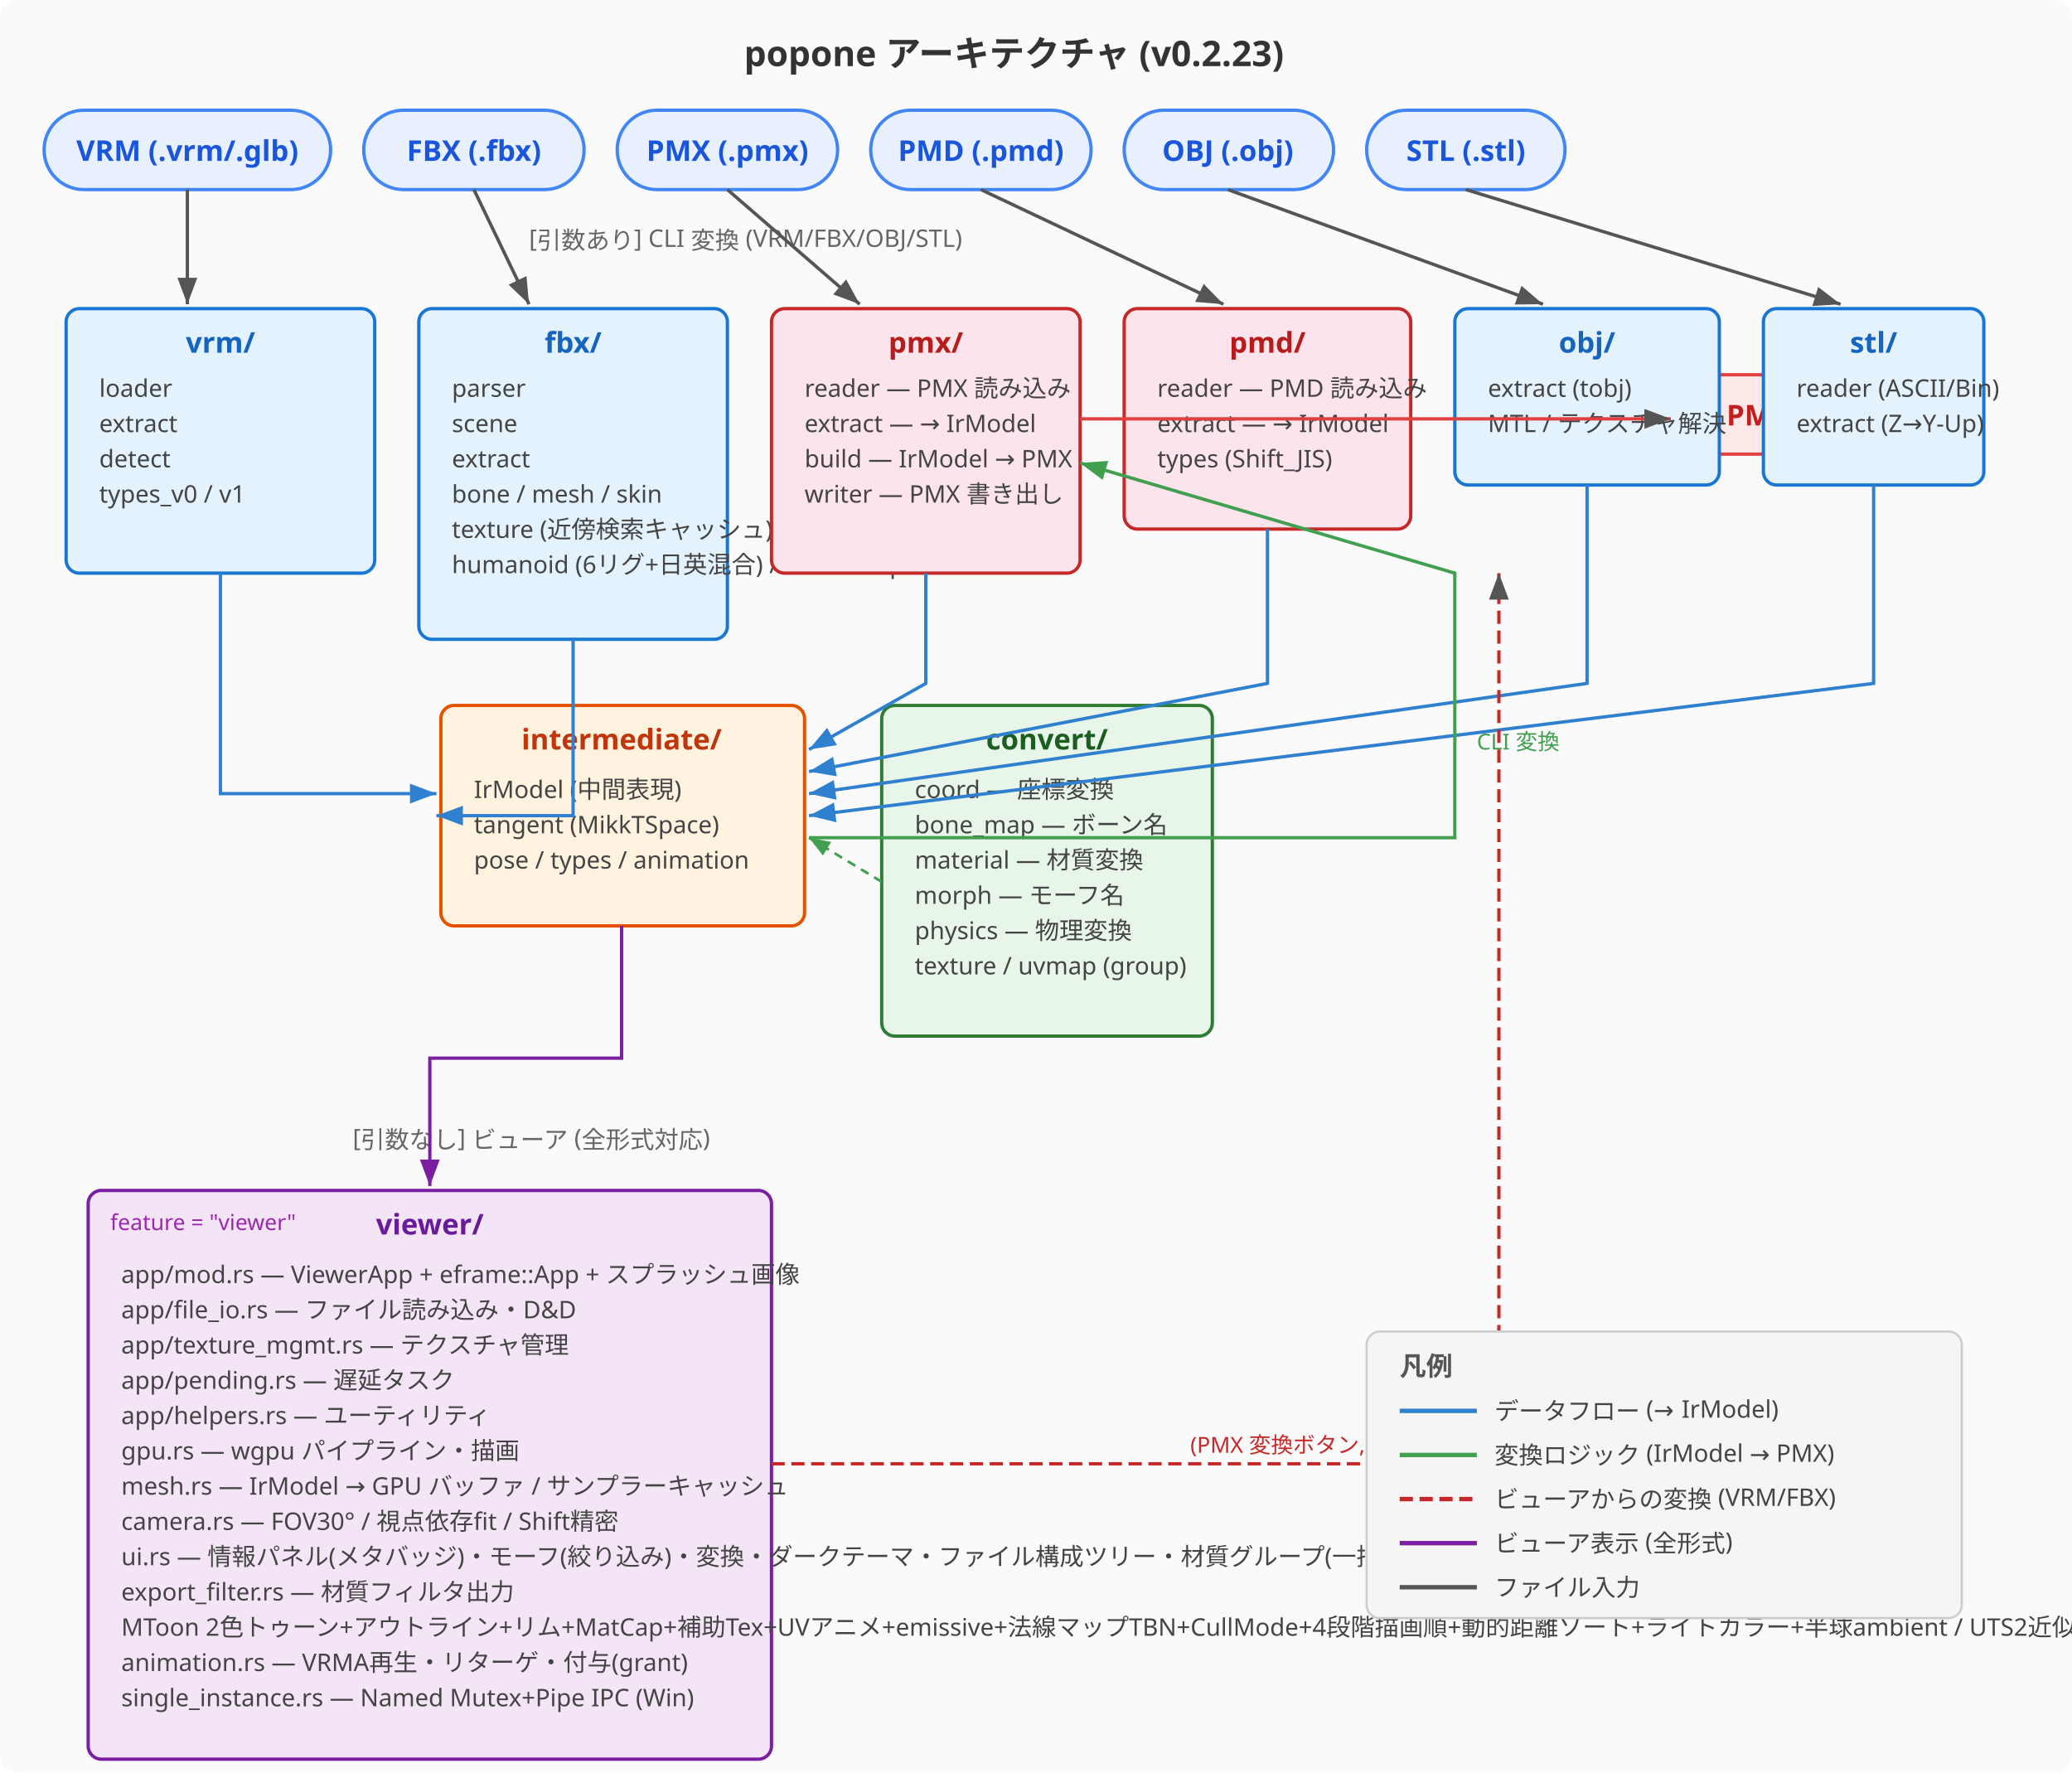
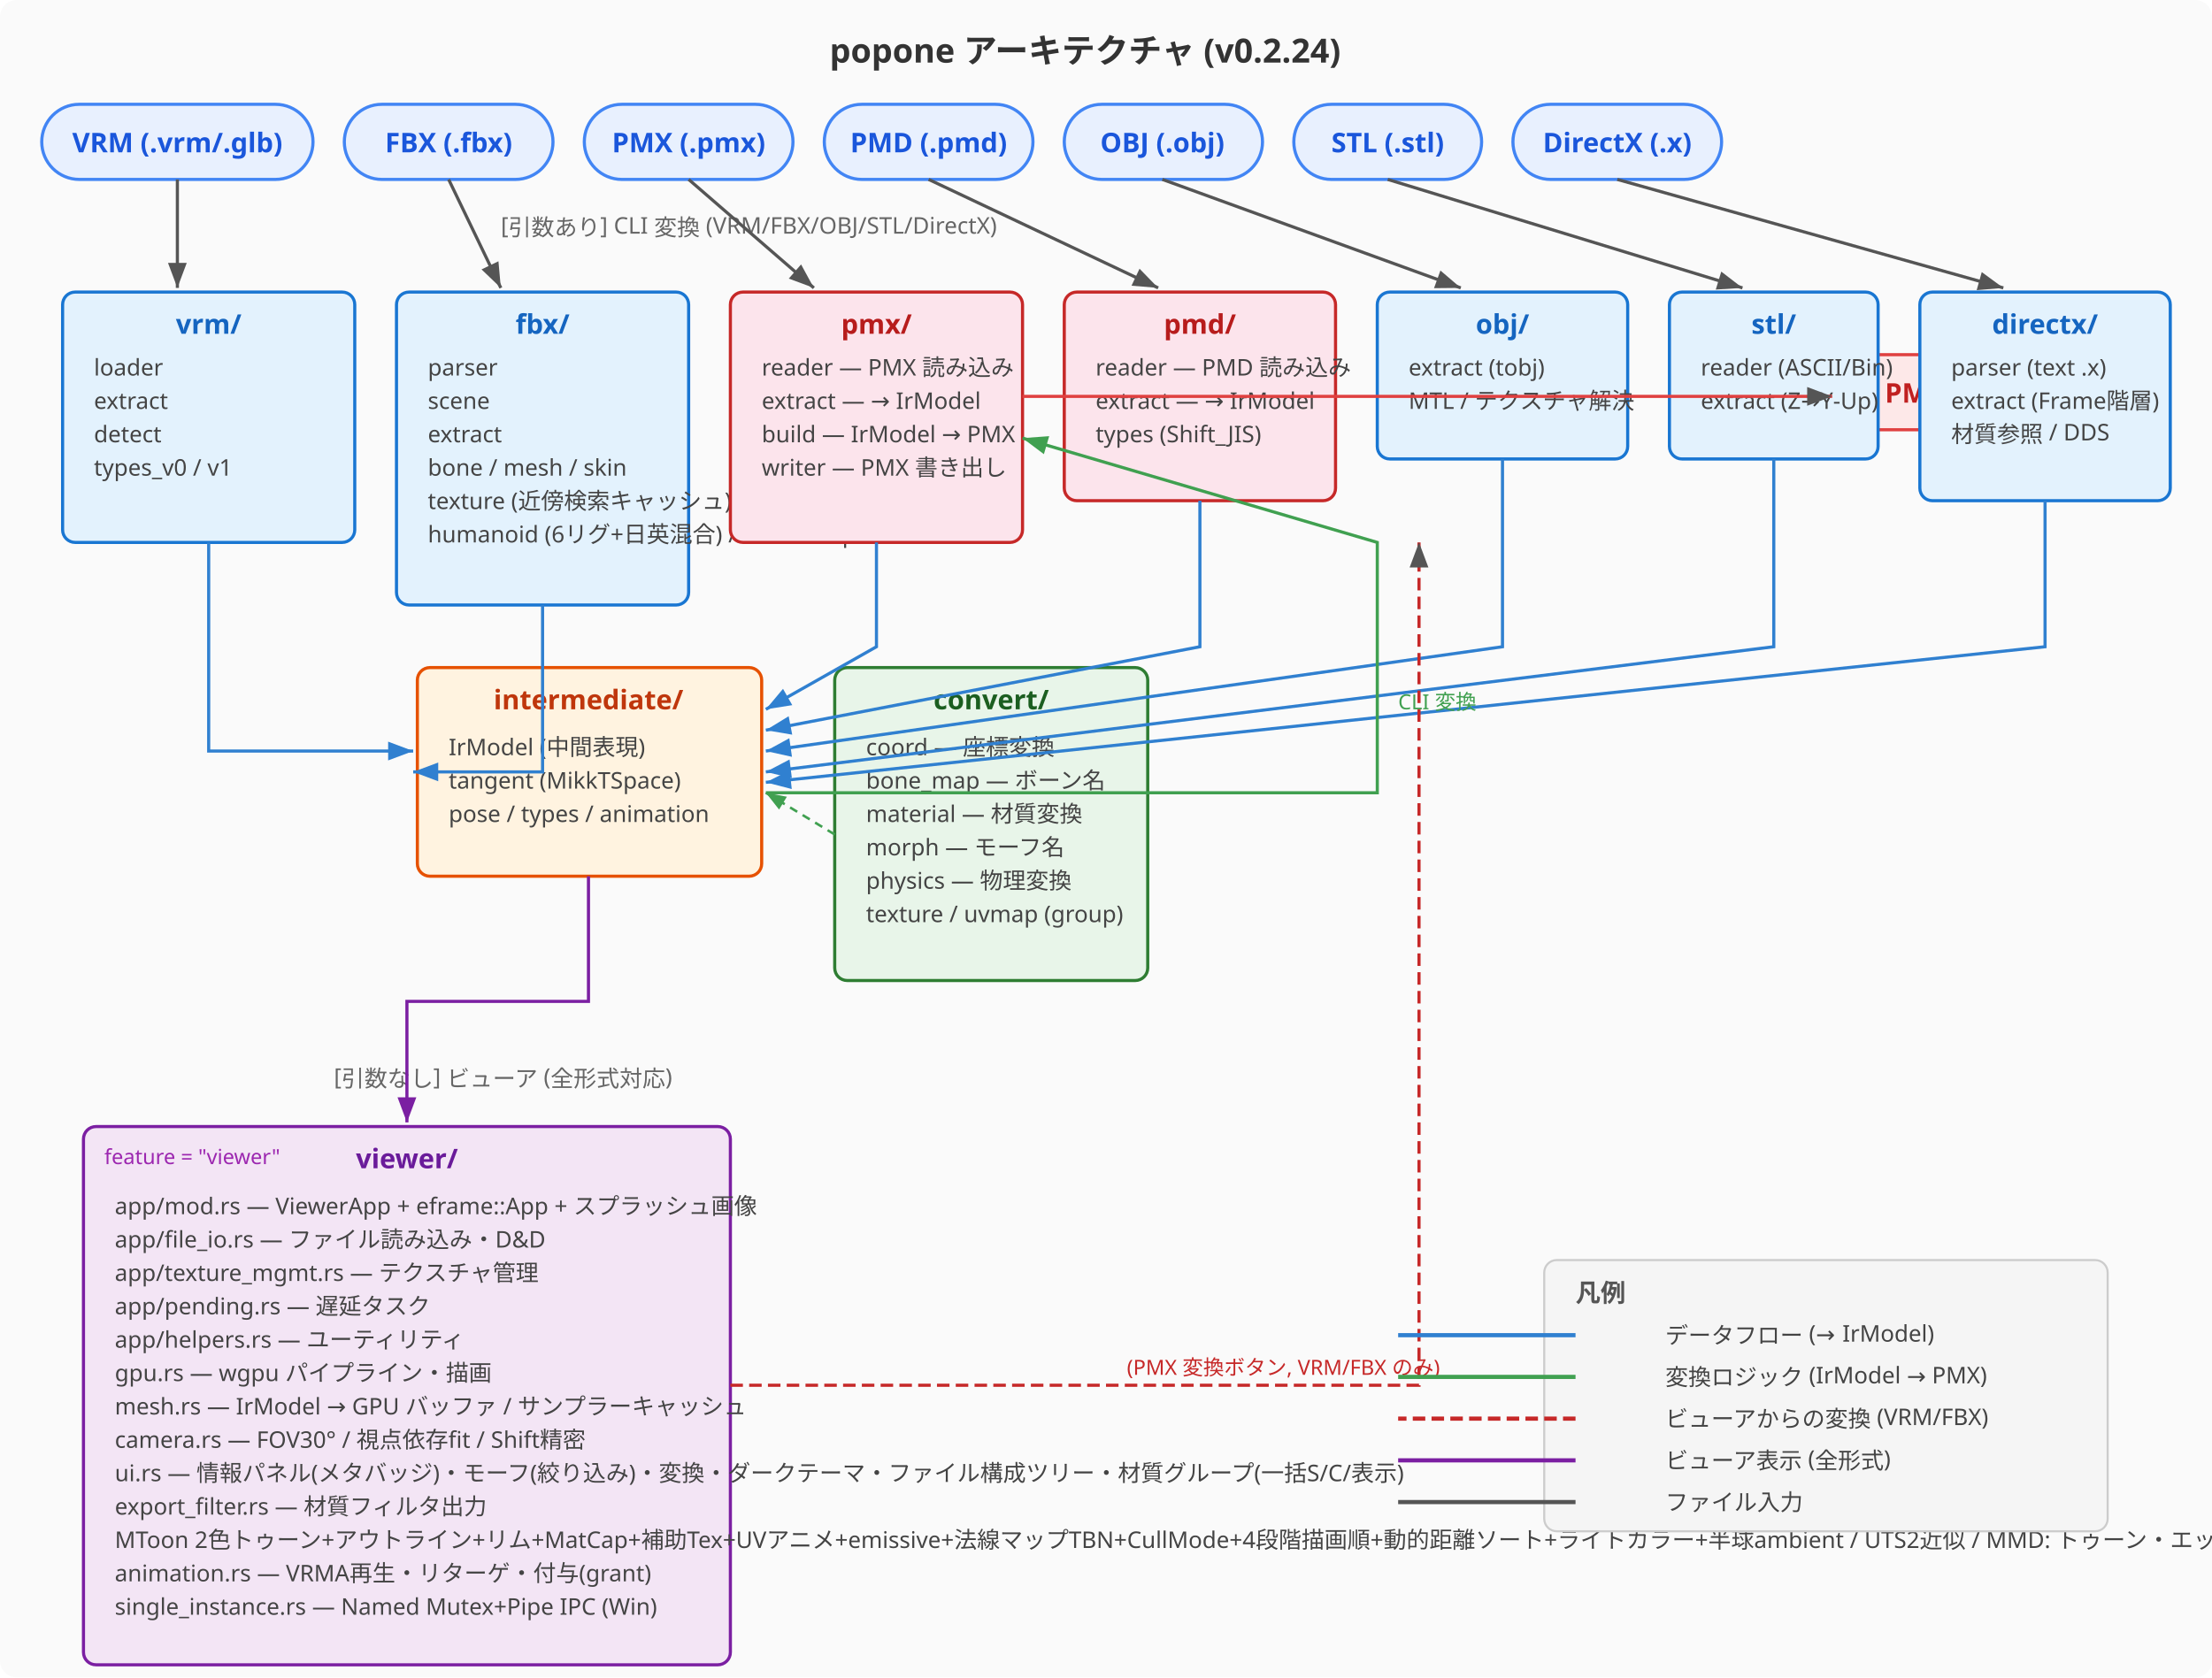
- <svg xmlns="http://www.w3.org/2000/svg" viewBox="0 0 940 804" font-family="'Segoe UI','Noto Sans JP',sans-serif" font-size="13">
+ <svg xmlns="http://www.w3.org/2000/svg" viewBox="0 0 1060 804" font-family="'Segoe UI','Noto Sans JP',sans-serif" font-size="13">
  <defs>
    <marker id="arrow" markerWidth="8" markerHeight="6" refX="8" refY="3" orient="auto">
      <path d="M0,0 L8,3 L0,6" fill="#555" />
    </marker>
    <marker id="arrow-blue" markerWidth="8" markerHeight="6" refX="8" refY="3" orient="auto">
      <path d="M0,0 L8,3 L0,6" fill="#3080D0" />
    </marker>
    <marker id="arrow-green" markerWidth="8" markerHeight="6" refX="8" refY="3" orient="auto">
      <path d="M0,0 L8,3 L0,6" fill="#40A050" />
    </marker>
    <marker id="arrow-purple" markerWidth="8" markerHeight="6" refX="8" refY="3" orient="auto">
      <path d="M0,0 L8,3 L0,6" fill="#7B1FA2" />
    </marker>
  </defs>
-   <rect width="940" height="804" fill="#FAFAFA" rx="8" />
-   <text x="460" y="30" text-anchor="middle" font-size="16" font-weight="bold" fill="#333">popone アーキテクチャ (v0.2.23)</text>
+   <rect width="1060" height="804" fill="#FAFAFA" rx="8" />
+   <text x="520" y="30" text-anchor="middle" font-size="16" font-weight="bold" fill="#333">popone アーキテクチャ (v0.2.24)</text>
  <rect x="20" y="50" width="130" height="36" rx="18" fill="#E8F0FE" stroke="#4285F4" stroke-width="1.5" />
  <text x="85" y="73" text-anchor="middle" font-weight="bold" fill="#1A56DB">VRM (.vrm/.glb)</text>
  <rect x="165" y="50" width="100" height="36" rx="18" fill="#E8F0FE" stroke="#4285F4" stroke-width="1.5" />
  <text x="215" y="73" text-anchor="middle" font-weight="bold" fill="#1A56DB">FBX (.fbx)</text>
  <rect x="280" y="50" width="100" height="36" rx="18" fill="#E8F0FE" stroke="#4285F4" stroke-width="1.5" />
  <text x="330" y="73" text-anchor="middle" font-weight="bold" fill="#1A56DB">PMX (.pmx)</text>
  <rect x="395" y="50" width="100" height="36" rx="18" fill="#E8F0FE" stroke="#4285F4" stroke-width="1.5" />
  <text x="445" y="73" text-anchor="middle" font-weight="bold" fill="#1A56DB">PMD (.pmd)</text>
  <rect x="510" y="50" width="95" height="36" rx="18" fill="#E8F0FE" stroke="#4285F4" stroke-width="1.5" />
  <text x="557" y="73" text-anchor="middle" font-weight="bold" fill="#1A56DB">OBJ (.obj)</text>
  <rect x="620" y="50" width="90" height="36" rx="18" fill="#E8F0FE" stroke="#4285F4" stroke-width="1.5" />
  <text x="665" y="73" text-anchor="middle" font-weight="bold" fill="#1A56DB">STL (.stl)</text>
-   <rect x="760" y="170" width="120" height="36" rx="18" fill="#FDE8E8" stroke="#E04040" stroke-width="1.5" />
-   <text x="820" y="193" text-anchor="middle" font-weight="bold" fill="#C02020">PMX (.pmx)</text>
-   <text x="240" y="112" font-size="11" fill="#666">[引数あり] CLI 変換 (VRM/FBX/OBJ/STL)</text>
+   <rect x="725" y="50" width="100" height="36" rx="18" fill="#E8F0FE" stroke="#4285F4" stroke-width="1.5" />
+   <text x="775" y="73" text-anchor="middle" font-weight="bold" fill="#1A56DB">DirectX (.x)</text>
+   <rect x="880" y="170" width="120" height="36" rx="18" fill="#FDE8E8" stroke="#E04040" stroke-width="1.5" />
+   <text x="940" y="193" text-anchor="middle" font-weight="bold" fill="#C02020">PMX (.pmx)</text>
+   <text x="240" y="112" font-size="11" fill="#666">[引数あり] CLI 変換 (VRM/FBX/OBJ/STL/DirectX)</text>
  <text x="160" y="520" font-size="11" fill="#666">[引数なし] ビューア (全形式対応)</text>
  <rect x="30" y="140" width="140" height="120" rx="6" fill="#E3F2FD" stroke="#1976D2" stroke-width="1.5" />
  <text x="100" y="160" text-anchor="middle" font-weight="bold" fill="#1565C0">vrm/</text>
  <text x="45" y="180" font-size="11" fill="#444">loader</text>
  <text x="45" y="196" font-size="11" fill="#444">extract</text>
  <text x="45" y="212" font-size="11" fill="#444">detect</text>
  <text x="45" y="228" font-size="11" fill="#444">types_v0 / v1</text>
  <rect x="190" y="140" width="140" height="150" rx="6" fill="#E3F2FD" stroke="#1976D2" stroke-width="1.5" />
  <text x="260" y="160" text-anchor="middle" font-weight="bold" fill="#1565C0">fbx/</text>
  <text x="205" y="180" font-size="11" fill="#444">parser</text>
  <text x="205" y="196" font-size="11" fill="#444">scene</text>
  <text x="205" y="212" font-size="11" fill="#444">extract</text>
  <text x="205" y="228" font-size="11" fill="#444">bone / mesh / skin</text>
  <text x="205" y="244" font-size="11" fill="#444">texture (近傍検索キャッシュ)</text>
  <text x="205" y="260" font-size="11" fill="#444">humanoid (6リグ+日英混合) / blendshape</text>
  <rect x="350" y="140" width="140" height="120" rx="6" fill="#FCE4EC" stroke="#C62828" stroke-width="1.5" />
  <text x="420" y="160" text-anchor="middle" font-weight="bold" fill="#B71C1C">pmx/</text>
  <text x="365" y="180" font-size="11" fill="#444">reader — PMX 読み込み</text>
  <text x="365" y="196" font-size="11" fill="#444">extract — → IrModel</text>
  <text x="365" y="212" font-size="11" fill="#444">build — IrModel → PMX</text>
  <text x="365" y="228" font-size="11" fill="#444">writer — PMX 書き出し</text>
  <rect x="510" y="140" width="130" height="100" rx="6" fill="#FCE4EC" stroke="#C62828" stroke-width="1.5" />
  <text x="575" y="160" text-anchor="middle" font-weight="bold" fill="#B71C1C">pmd/</text>
  <text x="525" y="180" font-size="11" fill="#444">reader — PMD 読み込み</text>
  <text x="525" y="196" font-size="11" fill="#444">extract — → IrModel</text>
  <text x="525" y="212" font-size="11" fill="#444">types (Shift_JIS)</text>
  <rect x="660" y="140" width="120" height="80" rx="6" fill="#E3F2FD" stroke="#1976D2" stroke-width="1.5" />
  <text x="720" y="160" text-anchor="middle" font-weight="bold" fill="#1565C0">obj/</text>
  <text x="675" y="180" font-size="11" fill="#444">extract (tobj)</text>
  <text x="675" y="196" font-size="11" fill="#444">MTL / テクスチャ解決</text>
  <rect x="800" y="140" width="100" height="80" rx="6" fill="#E3F2FD" stroke="#1976D2" stroke-width="1.5" />
  <text x="850" y="160" text-anchor="middle" font-weight="bold" fill="#1565C0">stl/</text>
  <text x="815" y="180" font-size="11" fill="#444">reader (ASCII/Bin)</text>
  <text x="815" y="196" font-size="11" fill="#444">extract (Z→Y-Up)</text>
+   <rect x="920" y="140" width="120" height="100" rx="6" fill="#E3F2FD" stroke="#1976D2" stroke-width="1.5" />
+   <text x="980" y="160" text-anchor="middle" font-weight="bold" fill="#1565C0">directx/</text>
+   <text x="935" y="180" font-size="11" fill="#444">parser (text .x)</text>
+   <text x="935" y="196" font-size="11" fill="#444">extract (Frame階層)</text>
+   <text x="935" y="212" font-size="11" fill="#444">材質参照 / DDS</text>
  <rect x="200" y="320" width="165" height="100" rx="6" fill="#FFF3E0" stroke="#E65100" stroke-width="1.5" />
  <text x="282" y="340" text-anchor="middle" font-weight="bold" fill="#BF360C">intermediate/</text>
  <text x="215" y="362" font-size="11" fill="#444">IrModel (中間表現)</text>
  <text x="215" y="378" font-size="11" fill="#444">tangent (MikkTSpace)</text>
  <text x="215" y="394" font-size="11" fill="#444">pose / types / animation</text>
  <rect x="400" y="320" width="150" height="150" rx="6" fill="#E8F5E9" stroke="#2E7D32" stroke-width="1.5" />
  <text x="475" y="340" text-anchor="middle" font-weight="bold" fill="#1B5E20">convert/</text>
  <text x="415" y="362" font-size="11" fill="#444">coord — 座標変換</text>
  <text x="415" y="378" font-size="11" fill="#444">bone_map — ボーン名</text>
  <text x="415" y="394" font-size="11" fill="#444">material — 材質変換</text>
  <text x="415" y="410" font-size="11" fill="#444">morph — モーフ名</text>
  <text x="415" y="426" font-size="11" fill="#444">physics — 物理変換</text>
  <text x="415" y="442" font-size="11" fill="#444">texture / uvmap (group)</text>
  <rect x="40" y="540" width="310" height="258" rx="6" fill="#F3E5F5" stroke="#7B1FA2" stroke-width="1.5" />
  <text x="195" y="560" text-anchor="middle" font-weight="bold" fill="#6A1B9A">viewer/</text>
  <text x="50" y="558" font-size="10" fill="#9C27B0">feature = "viewer"</text>
  <text x="55" y="582" font-size="11" fill="#444">app/mod.rs — ViewerApp + eframe::App + スプラッシュ画像</text>
  <text x="55" y="598" font-size="11" fill="#444">app/file_io.rs — ファイル読み込み・D&amp;D</text>
  <text x="55" y="614" font-size="11" fill="#444">app/texture_mgmt.rs — テクスチャ管理</text>
  <text x="55" y="630" font-size="11" fill="#444">app/pending.rs — 遅延タスク</text>
  <text x="55" y="646" font-size="11" fill="#444">app/helpers.rs — ユーティリティ</text>
  <text x="55" y="662" font-size="11" fill="#444">gpu.rs — wgpu パイプライン・描画</text>
  <text x="55" y="678" font-size="11" fill="#444">mesh.rs — IrModel → GPU バッファ / サンプラーキャッシュ</text>
  <text x="55" y="694" font-size="11" fill="#444">camera.rs — FOV30° / 視点依存fit / Shift精密</text>
  <text x="55" y="710" font-size="11" fill="#444">ui.rs — 情報パネル(メタバッジ)・モーフ(絞り込み)・変換・ダークテーマ・ファイル構成ツリー・材質グループ(一括S/C/表示)</text>
  <text x="55" y="726" font-size="11" fill="#444">export_filter.rs — 材質フィルタ出力</text>
  <text x="55" y="742" font-size="11" fill="#444">MToon 2色トゥーン+アウトライン+リム+MatCap+補助Tex+UVアニメ+emissive+法線マップTBN+CullMode+4段階描画順+動的距離ソート+ライトカラー+半球ambient / UTS2近似 / MMD: トゥーン・エッジ・スフィア / Wire: 全パイプライン統一 / Bloom: MRT emissive分離+Dual Kawase</text>
  <text x="55" y="758" font-size="11" fill="#444">animation.rs — VRMA再生・リターゲ・付与(grant)</text>
  <text x="55" y="774" font-size="11" fill="#444">single_instance.rs — Named Mutex+Pipe IPC (Win)</text>
  <line x1="85" y1="86" x2="85" y2="138" stroke="#555" stroke-width="1.5" marker-end="url(#arrow)" />
  <line x1="215" y1="86" x2="240" y2="138" stroke="#555" stroke-width="1.5" marker-end="url(#arrow)" />
  <line x1="330" y1="86" x2="390" y2="138" stroke="#555" stroke-width="1.5" marker-end="url(#arrow)" />
  <line x1="445" y1="86" x2="555" y2="138" stroke="#555" stroke-width="1.5" marker-end="url(#arrow)" />
  <line x1="557" y1="86" x2="700" y2="138" stroke="#555" stroke-width="1.5" marker-end="url(#arrow)" />
  <line x1="665" y1="86" x2="835" y2="138" stroke="#555" stroke-width="1.5" marker-end="url(#arrow)" />
  <path d="M100,260 L100,360 L198,360" fill="none" stroke="#3080D0" stroke-width="1.5" marker-end="url(#arrow-blue)" />
  <path d="M260,290 L260,370 L198,370" fill="none" stroke="#3080D0" stroke-width="1.5" marker-end="url(#arrow-blue)" />
  <path d="M420,260 L420,310 L367,340" fill="none" stroke="#3080D0" stroke-width="1.5" marker-end="url(#arrow-blue)" />
  <path d="M575,240 L575,310 L367,350" fill="none" stroke="#3080D0" stroke-width="1.5" marker-end="url(#arrow-blue)" />
  <path d="M720,220 L720,310 L367,360" fill="none" stroke="#3080D0" stroke-width="1.5" marker-end="url(#arrow-blue)" />
  <path d="M850,220 L850,310 L367,370" fill="none" stroke="#3080D0" stroke-width="1.5" marker-end="url(#arrow-blue)" />
+   <line x1="775" y1="86" x2="960" y2="138" stroke="#555" stroke-width="1.5" marker-end="url(#arrow)" />
+   <path d="M980,240 L980,310 L367,375" fill="none" stroke="#3080D0" stroke-width="1.5" marker-end="url(#arrow-blue)" />
  <path d="M367,380 L660,380 L660,260 L490,210" fill="none" stroke="#40A050" stroke-width="1.5" marker-end="url(#arrow-green)" />
  <text x="670" y="340" font-size="10" fill="#40A050">CLI 変換</text>
-   <path d="M490,190 L660,190 L758,190" fill="none" stroke="#E04040" stroke-width="1.5" marker-end="url(#arrow)" />
+   <path d="M490,190 L660,190 L878,190" fill="none" stroke="#E04040" stroke-width="1.5" marker-end="url(#arrow)" />
  <line x1="400" y1="400" x2="367" y2="380" stroke="#40A050" stroke-width="1.2" stroke-dasharray="4,3" marker-end="url(#arrow-green)" />
  <path d="M282,420 L282,480 L195,480 L195,538" fill="none" stroke="#7B1FA2" stroke-width="1.5" marker-end="url(#arrow-purple)" />
  <path d="M350,664 L680,664 L680,260" fill="none" stroke="#C62828" stroke-width="1.5" stroke-dasharray="6,3" marker-end="url(#arrow)" />
  <text x="540" y="659" font-size="10" fill="#C62828">(PMX 変換ボタン, VRM/FBX のみ)</text>
-   <rect x="620" y="604" width="270" height="130" rx="6" fill="#F5F5F5" stroke="#CCC" stroke-width="1" />
-   <text x="635" y="624" font-size="12" font-weight="bold" fill="#555">凡例</text>
-   <line x1="635" y1="640" x2="670" y2="640" stroke="#3080D0" stroke-width="2" />
-   <text x="678" y="644" font-size="11" fill="#444">データフロー (→ IrModel)</text>
-   <line x1="635" y1="660" x2="670" y2="660" stroke="#40A050" stroke-width="2" />
-   <text x="678" y="664" font-size="11" fill="#444">変換ロジック (IrModel → PMX)</text>
-   <line x1="635" y1="680" x2="670" y2="680" stroke="#C62828" stroke-width="2" stroke-dasharray="6,3" />
-   <text x="678" y="684" font-size="11" fill="#444">ビューアからの変換 (VRM/FBX)</text>
-   <line x1="635" y1="700" x2="670" y2="700" stroke="#7B1FA2" stroke-width="2" />
-   <text x="678" y="704" font-size="11" fill="#444">ビューア表示 (全形式)</text>
-   <line x1="635" y1="720" x2="670" y2="720" stroke="#555" stroke-width="2" />
-   <text x="678" y="724" font-size="11" fill="#444">ファイル入力</text>
+   <rect x="740" y="604" width="270" height="130" rx="6" fill="#F5F5F5" stroke="#CCC" stroke-width="1" />
+   <text x="755" y="624" font-size="12" font-weight="bold" fill="#555">凡例</text>
+   <line x1="755" y1="640" x2="670" y2="640" stroke="#3080D0" stroke-width="2" />
+   <text x="798" y="644" font-size="11" fill="#444">データフロー (→ IrModel)</text>
+   <line x1="755" y1="660" x2="670" y2="660" stroke="#40A050" stroke-width="2" />
+   <text x="798" y="664" font-size="11" fill="#444">変換ロジック (IrModel → PMX)</text>
+   <line x1="755" y1="680" x2="670" y2="680" stroke="#C62828" stroke-width="2" stroke-dasharray="6,3" />
+   <text x="798" y="684" font-size="11" fill="#444">ビューアからの変換 (VRM/FBX)</text>
+   <line x1="755" y1="700" x2="670" y2="700" stroke="#7B1FA2" stroke-width="2" />
+   <text x="798" y="704" font-size="11" fill="#444">ビューア表示 (全形式)</text>
+   <line x1="755" y1="720" x2="670" y2="720" stroke="#555" stroke-width="2" />
+   <text x="798" y="724" font-size="11" fill="#444">ファイル入力</text>
</svg>
